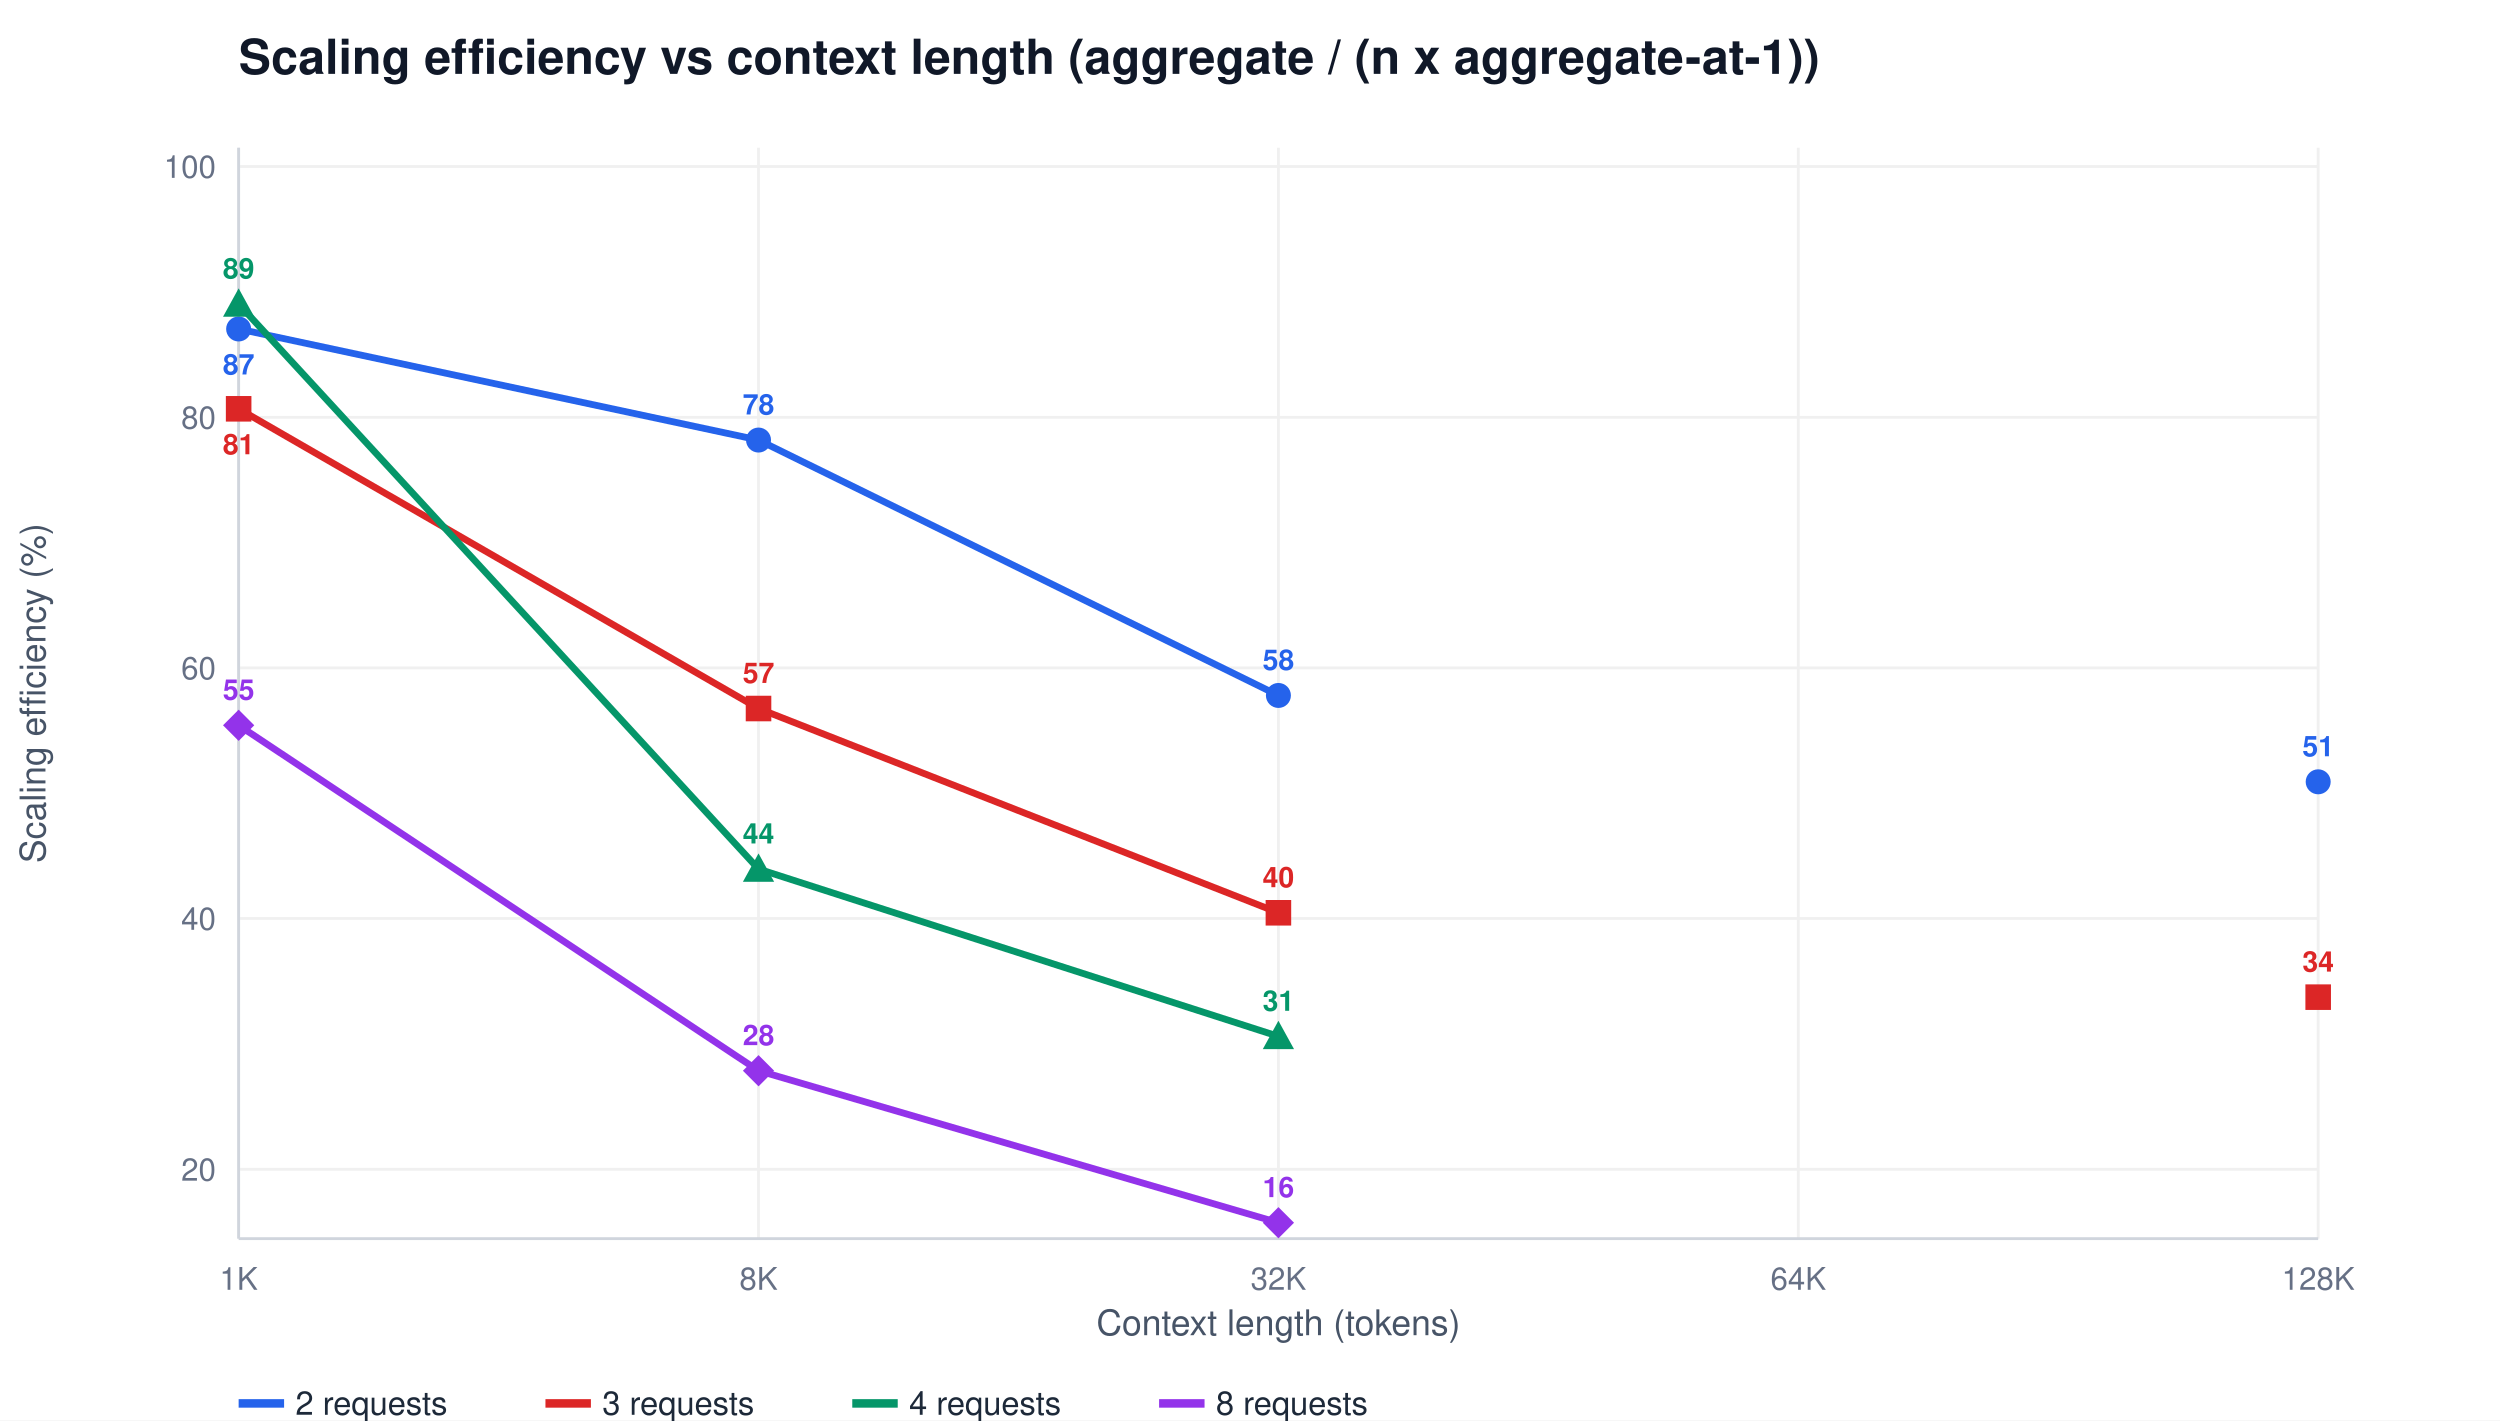
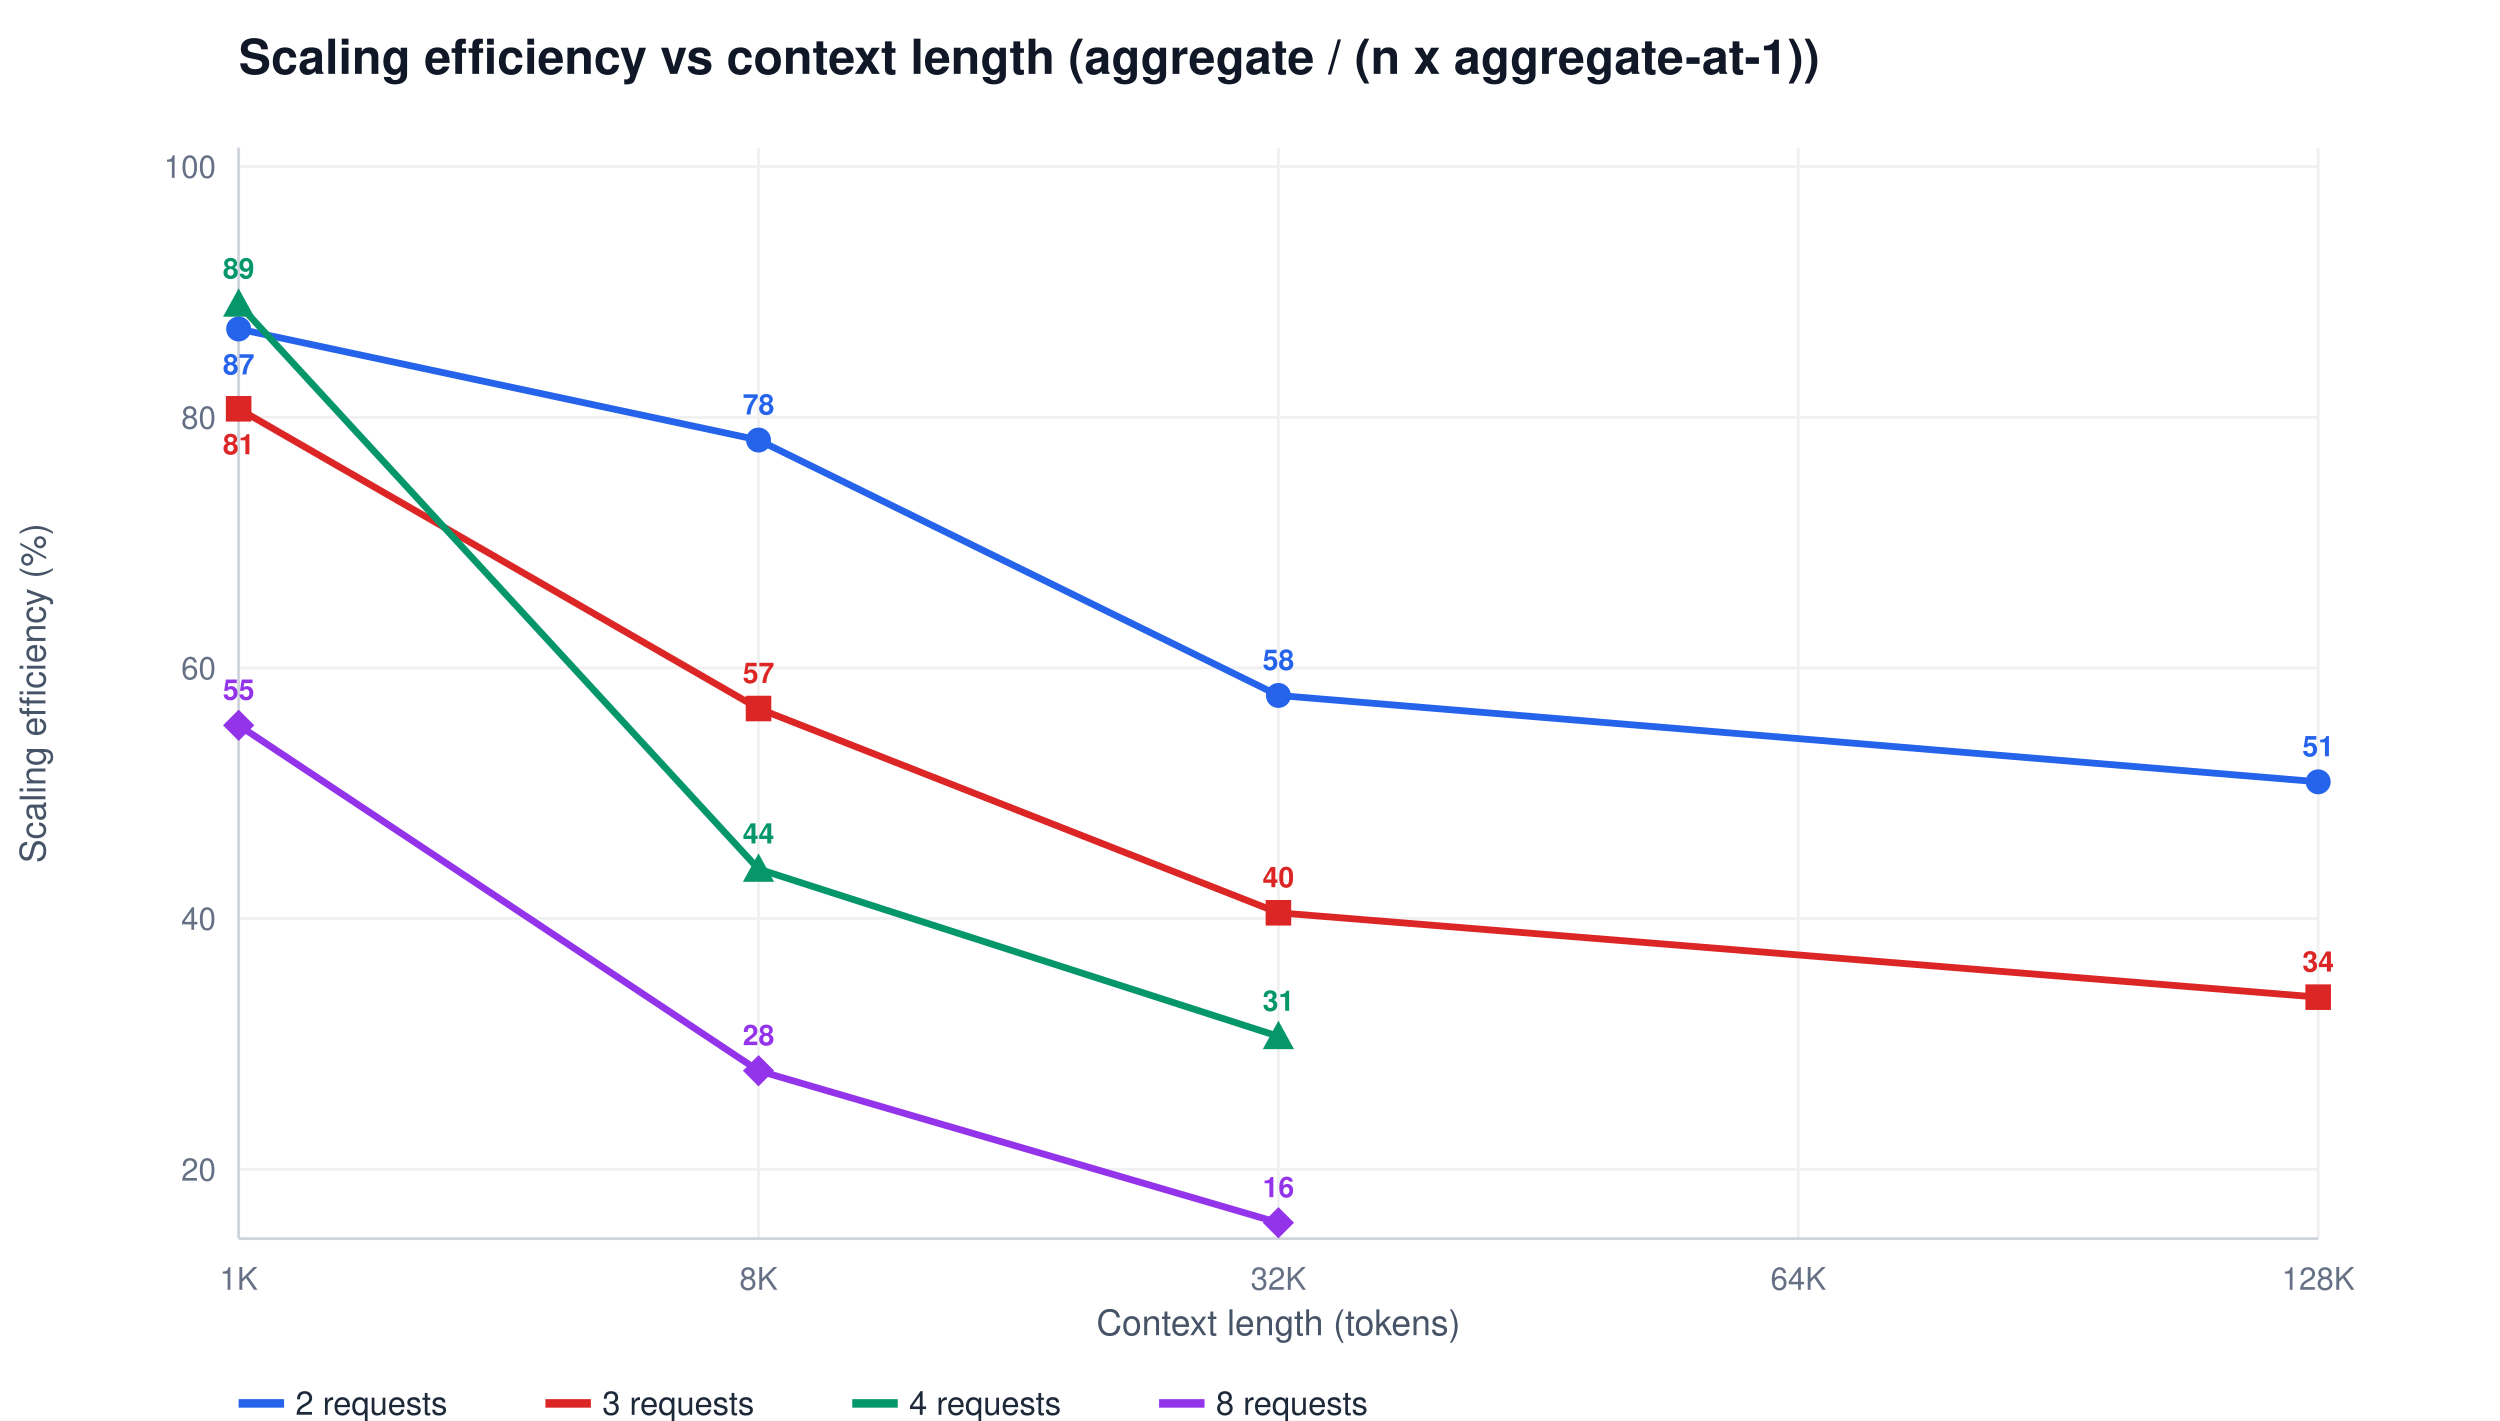
<svg xmlns="http://www.w3.org/2000/svg" width="880" height="500" viewBox="0 0 880 500" font-family="Segoe UI, Helvetica, Arial, sans-serif">
  <rect width="880" height="500" fill="#ffffff" />
  <text x="84" y="26" font-size="17" font-weight="600" fill="#101828">Scaling efficiency vs context length (aggregate / (n x aggregate-at-1))</text>
  <line x1="84" y1="411.6" x2="816" y2="411.6" stroke="#f0f0f0" stroke-width="1" />
  <text x="76" y="415.6" font-size="11" fill="#667085" text-anchor="end">20</text>
  <line x1="84" y1="323.3" x2="816" y2="323.3" stroke="#f0f0f0" stroke-width="1" />
  <text x="76" y="327.3" font-size="11" fill="#667085" text-anchor="end">40</text>
  <line x1="84" y1="235.1" x2="816" y2="235.1" stroke="#f0f0f0" stroke-width="1" />
  <text x="76" y="239.1" font-size="11" fill="#667085" text-anchor="end">60</text>
  <line x1="84" y1="146.9" x2="816" y2="146.9" stroke="#f0f0f0" stroke-width="1" />
  <text x="76" y="150.9" font-size="11" fill="#667085" text-anchor="end">80</text>
  <line x1="84" y1="58.6" x2="816" y2="58.6" stroke="#f0f0f0" stroke-width="1" />
  <text x="76" y="62.6" font-size="11" fill="#667085" text-anchor="end">100</text>
  <line x1="84.0" y1="52" x2="84.0" y2="436" stroke="#f0f0f0" stroke-width="1" />
  <text x="84.0" y="454" font-size="11" fill="#667085" text-anchor="middle">1K</text>
  <line x1="267.0" y1="52" x2="267.0" y2="436" stroke="#f0f0f0" stroke-width="1" />
  <text x="267.0" y="454" font-size="11" fill="#667085" text-anchor="middle">8K</text>
  <line x1="450.0" y1="52" x2="450.0" y2="436" stroke="#f0f0f0" stroke-width="1" />
  <text x="450.0" y="454" font-size="11" fill="#667085" text-anchor="middle">32K</text>
  <line x1="633.0" y1="52" x2="633.0" y2="436" stroke="#f0f0f0" stroke-width="1" />
  <text x="633.0" y="454" font-size="11" fill="#667085" text-anchor="middle">64K</text>
  <line x1="816.0" y1="52" x2="816.0" y2="436" stroke="#f0f0f0" stroke-width="1" />
  <text x="816.0" y="454" font-size="11" fill="#667085" text-anchor="middle">128K</text>
  <line x1="84" y1="436" x2="816" y2="436" stroke="#d0d5dd" stroke-width="1" />
  <line x1="84" y1="52" x2="84" y2="436" stroke="#d0d5dd" stroke-width="1" />
-   <polyline points="84.0,115.8 267.0,154.9 450.0,244.8" fill="none" stroke="#2563eb" stroke-width="2.4" />
+   <polyline points="84.0,115.8 267.0,154.9 450.0,244.8 816.0,275.2" fill="none" stroke="#2563eb" stroke-width="2.4" />
  <circle cx="84.0" cy="115.8" r="4.4" fill="#2563eb" />
  <circle cx="267.0" cy="154.9" r="4.4" fill="#2563eb" />
  <circle cx="450.0" cy="244.8" r="4.4" fill="#2563eb" />
  <circle cx="816.0" cy="275.2" r="4.4" fill="#2563eb" />
-   <polyline points="84.0,143.9 267.0,249.4 450.0,321.3" fill="none" stroke="#dc2626" stroke-width="2.4" />
+   <polyline points="84.0,143.9 267.0,249.4 450.0,321.3 816.0,351.0" fill="none" stroke="#dc2626" stroke-width="2.4" />
  <rect x="79.5" y="139.4" width="9" height="9" fill="#dc2626" />
  <rect x="262.5" y="244.9" width="9" height="9" fill="#dc2626" />
  <rect x="445.5" y="316.8" width="9" height="9" fill="#dc2626" />
  <rect x="811.5" y="346.5" width="9" height="9" fill="#dc2626" />
  <polyline points="84.0,107.0 267.0,305.9 450.0,364.8" fill="none" stroke="#059669" stroke-width="2.4" />
  <polygon points="84.0,101.5 78.5,111.5 89.5,111.5" fill="#059669" />
  <polygon points="267.0,300.4 261.5,310.4 272.5,310.4" fill="#059669" />
  <polygon points="450.0,359.3 444.5,369.3 455.5,369.3" fill="#059669" />
  <polyline points="84.0,255.3 267.0,376.9 450.0,430.4" fill="none" stroke="#9333ea" stroke-width="2.4" />
  <polygon points="84.0,249.8 89.5,255.3 84.0,260.8 78.5,255.3" fill="#9333ea" />
  <polygon points="267.0,371.4 272.5,376.9 267.0,382.4 261.5,376.9" fill="#9333ea" />
  <polygon points="450.0,424.9 455.5,430.4 450.0,435.9 444.5,430.4" fill="#9333ea" />
  <text x="84.0" y="98.0" font-size="10" fill="#059669" text-anchor="middle" font-weight="600">89</text>
  <text x="84.0" y="131.8" font-size="10" fill="#2563eb" text-anchor="middle" font-weight="600">87</text>
  <text x="84.0" y="159.9" font-size="10" fill="#dc2626" text-anchor="middle" font-weight="600">81</text>
  <text x="84.0" y="246.3" font-size="10" fill="#9333ea" text-anchor="middle" font-weight="600">55</text>
  <text x="267.0" y="145.9" font-size="10" fill="#2563eb" text-anchor="middle" font-weight="600">78</text>
  <text x="267.0" y="240.4" font-size="10" fill="#dc2626" text-anchor="middle" font-weight="600">57</text>
  <text x="267.0" y="296.9" font-size="10" fill="#059669" text-anchor="middle" font-weight="600">44</text>
  <text x="267.0" y="367.9" font-size="10" fill="#9333ea" text-anchor="middle" font-weight="600">28</text>
  <text x="450.0" y="235.8" font-size="10" fill="#2563eb" text-anchor="middle" font-weight="600">58</text>
  <text x="450.0" y="312.3" font-size="10" fill="#dc2626" text-anchor="middle" font-weight="600">40</text>
  <text x="450.0" y="355.8" font-size="10" fill="#059669" text-anchor="middle" font-weight="600">31</text>
  <text x="450.0" y="421.4" font-size="10" fill="#9333ea" text-anchor="middle" font-weight="600">16</text>
  <text x="816.0" y="266.2" font-size="10" fill="#2563eb" text-anchor="middle" font-weight="600">51</text>
  <text x="816.0" y="342.0" font-size="10" fill="#dc2626" text-anchor="middle" font-weight="600">34</text>
  <line x1="84" y1="494" x2="100" y2="494" stroke="#2563eb" stroke-width="3" />
  <text x="104" y="498" font-size="11.5" fill="#1d2939">2 requests</text>
  <line x1="192" y1="494" x2="208" y2="494" stroke="#dc2626" stroke-width="3" />
  <text x="212" y="498" font-size="11.5" fill="#1d2939">3 requests</text>
  <line x1="300" y1="494" x2="316" y2="494" stroke="#059669" stroke-width="3" />
  <text x="320" y="498" font-size="11.5" fill="#1d2939">4 requests</text>
  <line x1="408" y1="494" x2="424" y2="494" stroke="#9333ea" stroke-width="3" />
  <text x="428" y="498" font-size="11.5" fill="#1d2939">8 requests</text>
  <text x="450" y="470" font-size="12.5" fill="#475467" text-anchor="middle">Context length (tokens)</text>
  <text x="16" y="244" font-size="12.5" fill="#475467" text-anchor="middle" transform="rotate(-90 16 244)">Scaling efficiency (%)</text>
</svg>
